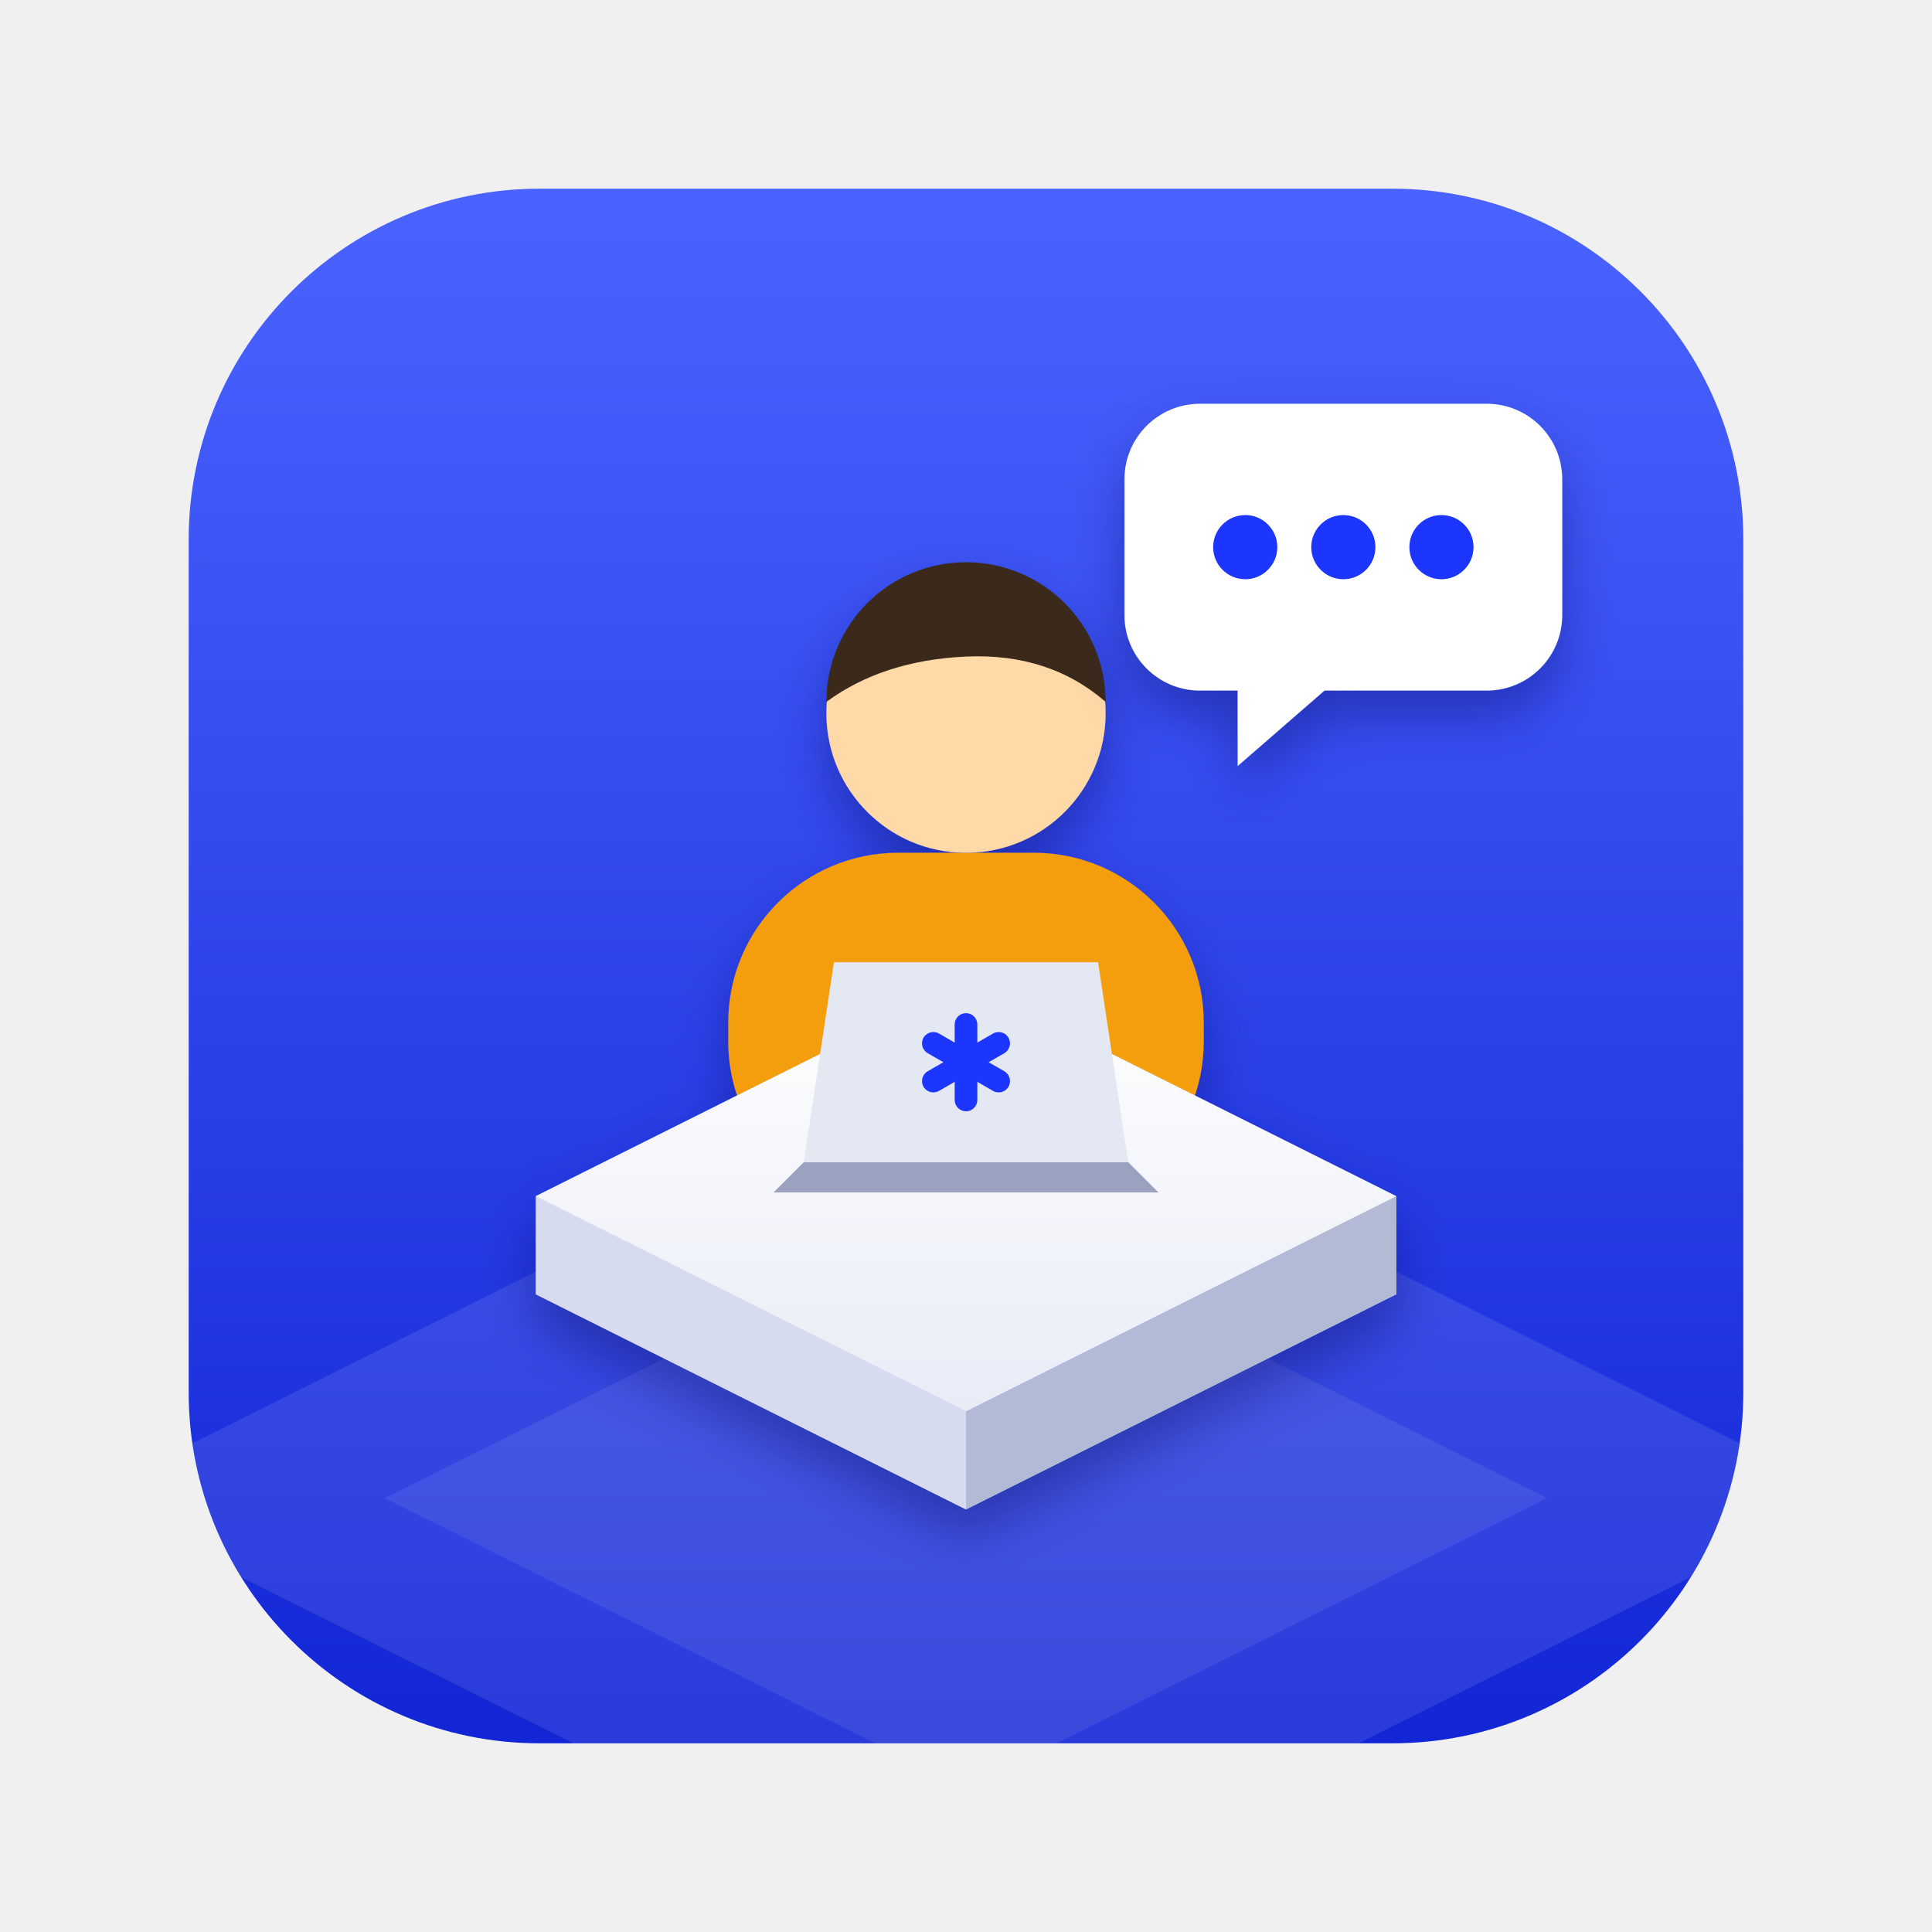
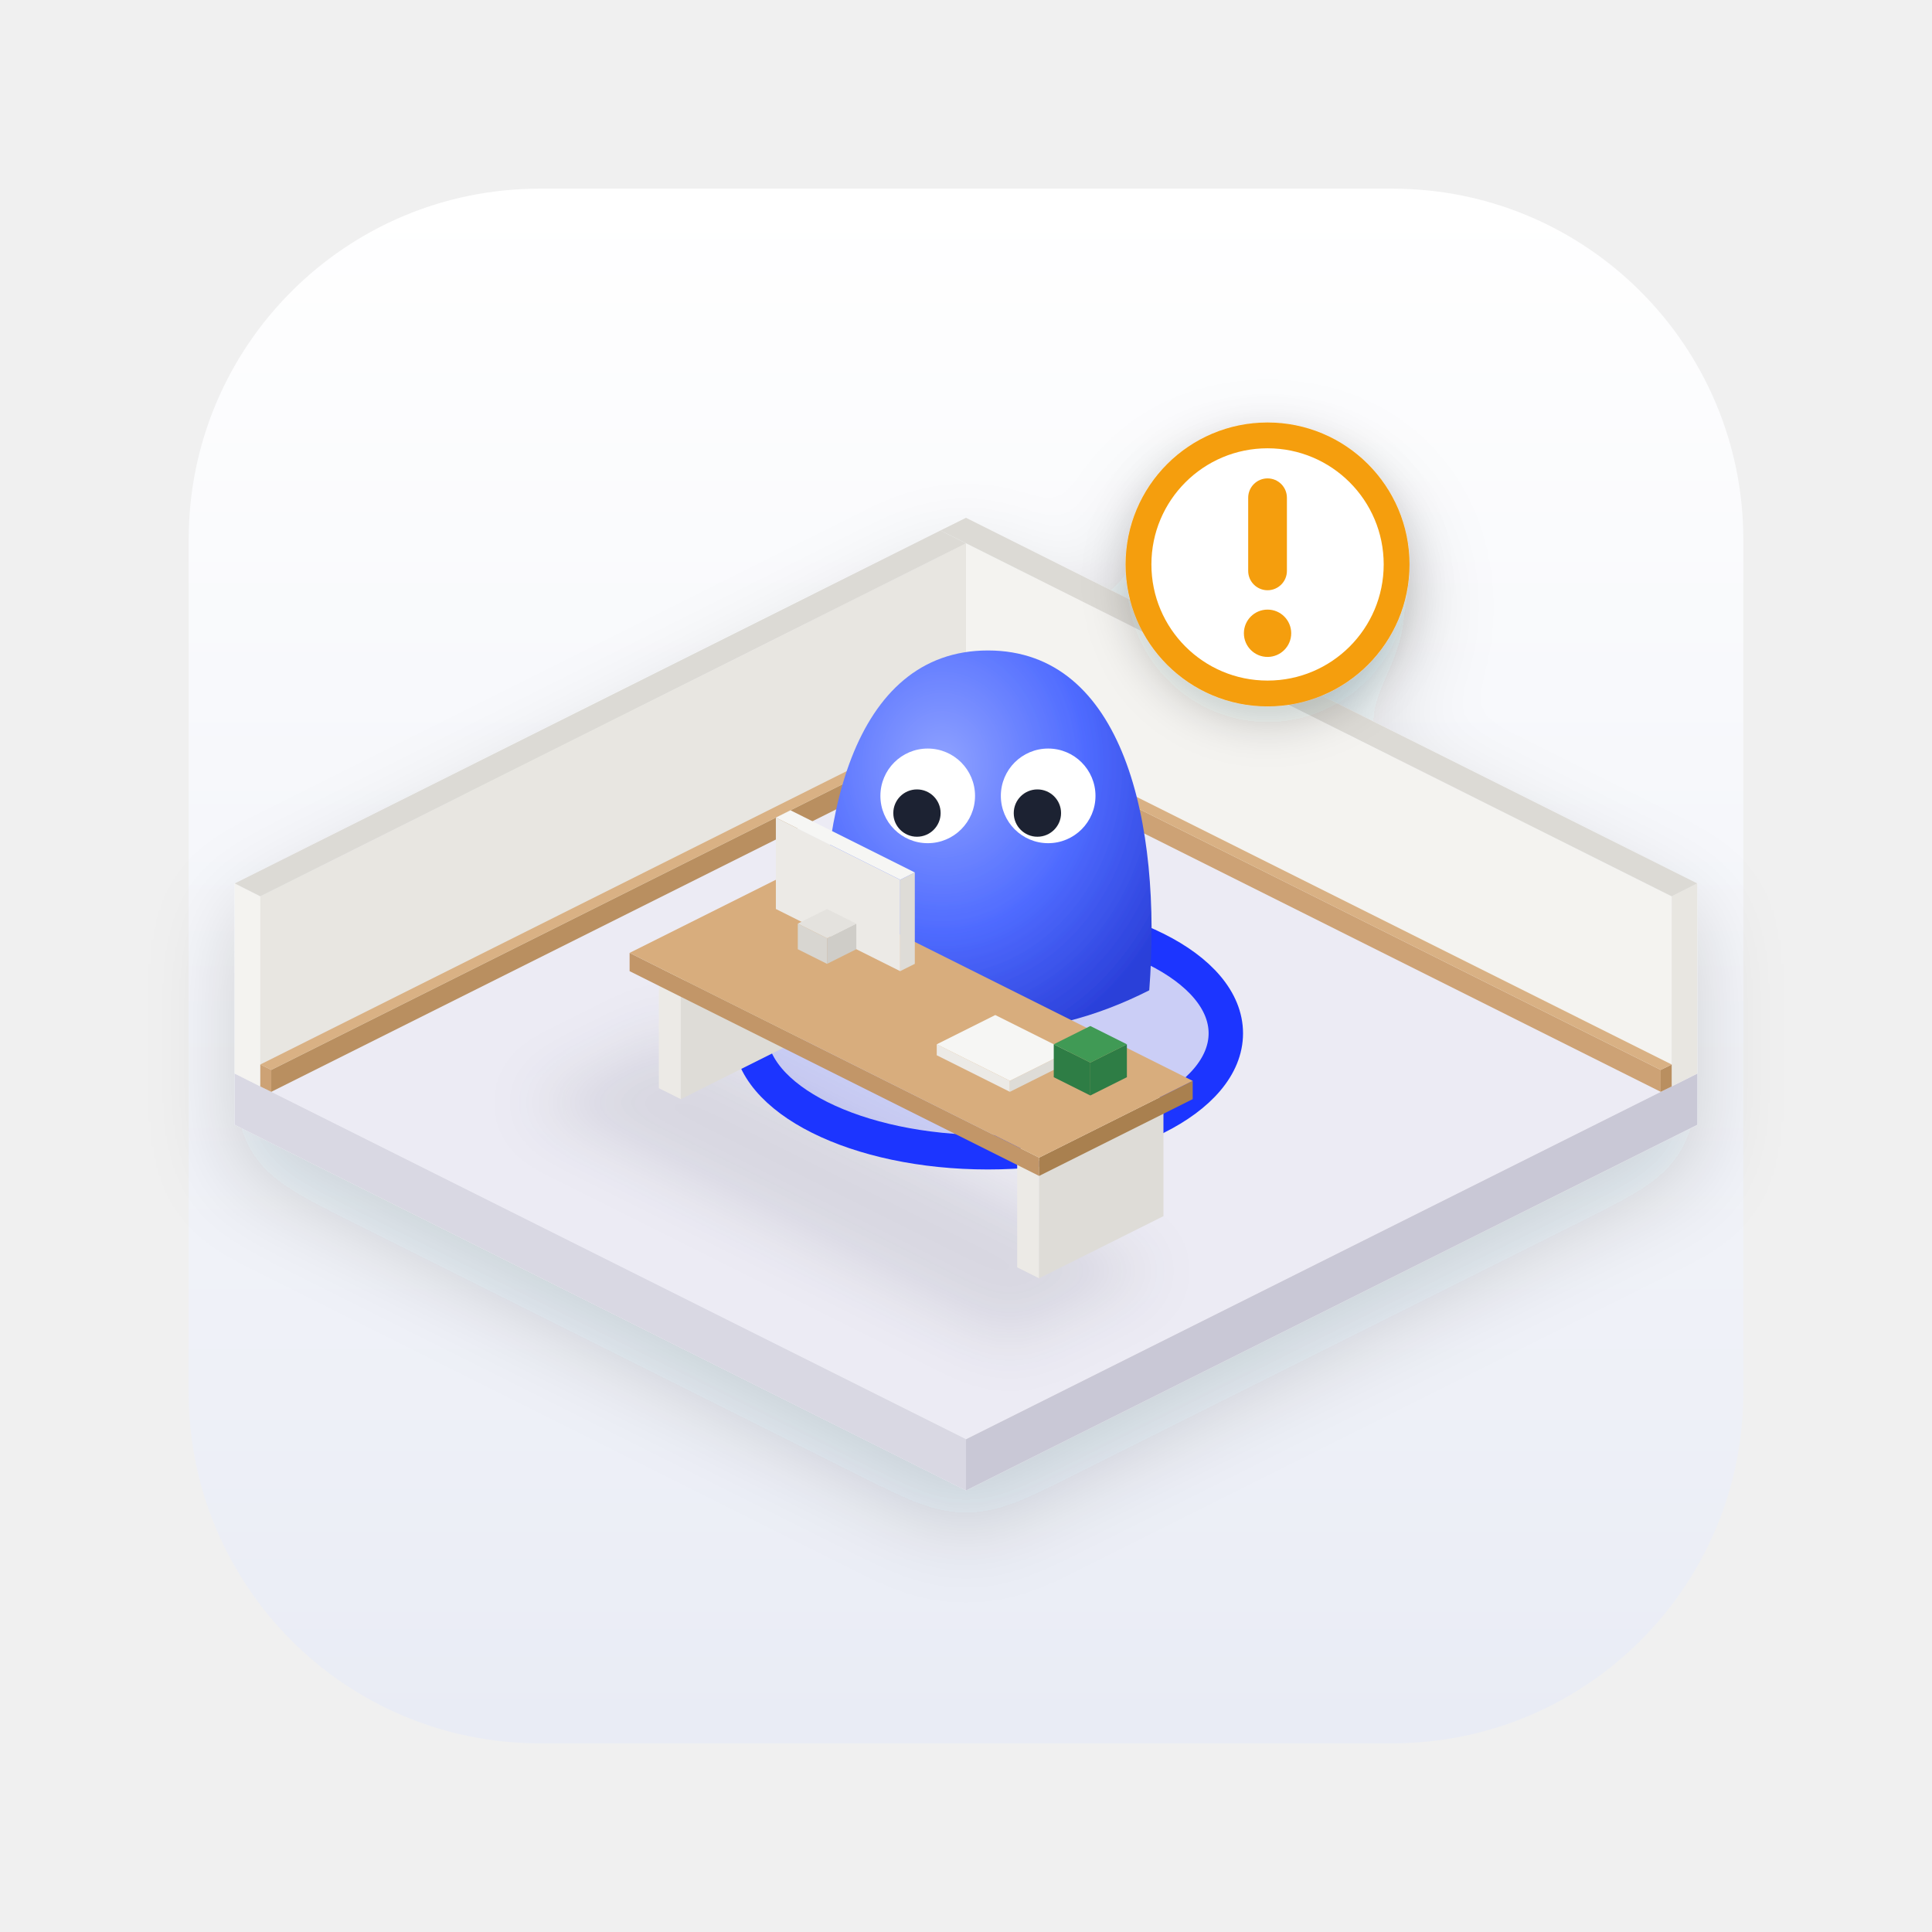
<svg xmlns="http://www.w3.org/2000/svg" viewBox="0 0 1024 1024" width="1024" height="1024">
  <defs>
    <linearGradient id="bg" x1="0" y1="0" x2="0" y2="1">
-       <stop offset="0" stop-color="#4a63ff" />
-       <stop offset="1" stop-color="#1226d6" />
+       <stop offset="0" stop-color="#ffffff" />
+       <stop offset="1" stop-color="#e9ecf5" />
    </linearGradient>
-     <linearGradient id="top" x1="0" y1="0" x2="0" y2="1">
-       <stop offset="0" stop-color="#ffffff" />
-       <stop offset="1" stop-color="#e9ecf7" />
-     </linearGradient>
-     <filter id="shadow" x="-20%" y="-20%" width="140%" height="140%">
-       <feDropShadow dx="0" dy="14" stdDeviation="14" flood-color="#000a4d" flood-opacity="0.35" />
+     <radialGradient id="blob" cx="0.36" cy="0.3" r="0.8">
+       <stop offset="0" stop-color="#8fa2ff" />
+       <stop offset="0.55" stop-color="#4f6bff" />
+       <stop offset="1" stop-color="#2a3fd9" />
+     </radialGradient>
+     <filter id="blur" x="-30%" y="-30%" width="160%" height="160%">
+       <feGaussianBlur stdDeviation="14" />
    </filter>
-     <clipPath id="squircle">
-       <rect x="100" y="100" width="824" height="824" rx="186" />
-     </clipPath>
+     <filter id="lift" x="-30%" y="-30%" width="160%" height="160%">
+       <feDropShadow dx="0" dy="8" stdDeviation="10" flood-color="#1b2130" flood-opacity="0.18" />
+     </filter>
+     <filter id="drop" x="-20%" y="-20%" width="140%" height="140%">
+       <feDropShadow dx="0" dy="18" stdDeviation="20" flood-color="#1b2130" flood-opacity="0.16" />
+     </filter>
  </defs>
  <rect x="100" y="100" width="824" height="824" rx="186" fill="url(#bg)" />
-   <g clip-path="url(#squircle)">
-     <path d="M512 560 L980 794 L512 1028 L44 794 Z" fill="#ffffff" opacity="0.10" />
-     <path d="M512 640 L820 794 L512 948 L204 794 Z" fill="#ffffff" opacity="0.08" />
-   </g>
-   <g filter="url(#shadow)">
-     <rect x="386" y="452" width="252" height="190" rx="90" fill="#f59e0b" />
-     <circle cx="512" cy="378" r="74" fill="#ffd9a8" />
-     <path d="M438 372 a74 74 0 0 1 148 0 q-30 -26 -74 -24 q-44 2 -74 24 z" fill="#3a2a1e" />
-     <path d="M512 520 L740 634 L740 686 L512 800 L284 686 L284 634 Z" fill="#c7cde3" />
-     <path d="M284 634 L512 748 L512 800 L284 686 Z" fill="#d6dbee" />
-     <path d="M512 748 L740 634 L740 686 L512 800 Z" fill="#b3bad6" />
-     <path d="M512 520 L740 634 L512 748 L284 634 Z" fill="url(#top)" />
-     <path d="M442 510 L582 510 L598 616 L426 616 Z" fill="#e4e8f2" />
-     <path d="M426 616 L598 616 L614 632 L410 632 Z" fill="#9aa2bf" />
-     <g transform="translate(512 563)" fill="#1b34ff">
-       <rect x="-6" y="-26" width="12" height="52" rx="6" />
-       <rect x="-6" y="-26" width="12" height="52" rx="6" transform="rotate(60)" />
-       <rect x="-6" y="-26" width="12" height="52" rx="6" transform="rotate(120)" />
+   <g filter="url(#drop)" transform="translate(512 512) scale(1.14) translate(-512 -560)">
+     <path d="M172.0 633.8 L512.0 803.8 L512.0 780.0 L172.0 610.0 Z" fill="#d9d8e3" />
+     <path d="M852.0 633.8 L512.0 803.8 L512.0 780.0 L852.0 610.0 Z" fill="#c9c8d6" />
+     <path d="M512.0 440.0 L852.0 610.0 L512.0 780.0 L172.0 610.0 Z" fill="#ecebf4" />
+     <path d="M500.1 445.9 L840.1 616.0 L840.1 527.6 L500.1 357.5 Z" fill="#f4f3f0" />
+     <path d="M852.0 610.0 L840.1 616.0 L840.1 527.6 L852.0 521.6 Z" fill="#e8e6e1" />
+     <path d="M512.0 351.6 L852.0 521.6 L840.1 527.6 L500.1 357.5 Z" fill="#dcdad5" />
+     <path d="M172.0 610.0 L183.9 616.0 L183.9 527.6 L172.0 521.6 Z" fill="#f4f3f0" />
+     <path d="M512.0 451.9 L183.9 616.0 L183.9 527.6 L512.0 363.5 Z" fill="#e8e6e1" />
+     <path d="M500.1 357.5 L512.0 363.5 L183.9 527.6 L172.0 521.6 Z" fill="#dcdad5" />
+     <path d="M506.9 454.4 L835.0 618.5 L835.0 608.3 L506.9 444.2 Z" fill="#cda274" />
+     <path d="M840.1 616.0 L835.0 618.5 L835.0 608.3 L840.1 605.8 Z" fill="#b98f60" />
+     <path d="M512.0 441.7 L840.1 605.8 L835.0 608.3 L506.9 444.2 Z" fill="#d9b184" />
+     <path d="M183.9 616.0 L189.0 618.5 L189.0 608.3 L183.9 605.8 Z" fill="#cda274" />
+     <path d="M512.0 457.0 L189.0 618.5 L189.0 608.3 L512.0 446.8 Z" fill="#b98f60" />
+     <path d="M506.9 444.2 L512.0 446.8 L189.0 608.3 L183.9 605.8 Z" fill="#d9b184" />
+     <path d="M376.0 589.6 L600.4 701.8 L532.4 735.8 L308.0 623.6 Z" fill="#1b2130" opacity="0.10" filter="url(#blur)" />
+     <ellipse cx="522.2" cy="591.3" rx="110.6" ry="55.3" fill="#1b34ff" fill-opacity="0.16" stroke="#1b34ff" stroke-width="16" />
+     <path d="M447.2 571.3 C441.2 493.4 459.2 413.3 522.2 413.3 C585.2 413.3 603.2 493.4 597.2 571.3 Q522.2 609.3 447.2 571.3 Z" fill="url(#blob)" />
+     <circle cx="494.2" cy="480.9" r="22" fill="#ffffff" />
+     <circle cx="489.2" cy="488.9" r="11" fill="#1f2430" />
+     <circle cx="550.2" cy="480.9" r="22" fill="#ffffff" />
+     <circle cx="545.2" cy="488.9" r="11" fill="#1f2430" />
+     <path d="M369.2 616.8 L379.4 621.9 L379.4 567.5 L369.2 562.4 Z" fill="#eceae6" />
+     <path d="M437.2 593.0 L379.4 621.9 L379.4 567.5 L437.2 538.6 Z" fill="#dedcd7" />
+     <path d="M427.0 533.5 L437.2 538.6 L379.4 567.5 L369.2 562.4 Z" fill="#f6f6f4" />
+     <path d="M535.8 700.1 L546.0 705.2 L546.0 650.8 L535.8 645.7 Z" fill="#eceae6" />
+     <path d="M603.8 676.3 L546.0 705.2 L546.0 650.8 L603.8 621.9 Z" fill="#dedcd7" />
+     <path d="M593.6 616.8 L603.8 621.9 L546.0 650.8 L535.8 645.7 Z" fill="#f6f6f4" />
+     <path d="M355.6 562.4 L546.0 657.6 L546.0 649.1 L355.6 553.9 Z" fill="#c29668" />
+     <path d="M617.4 621.9 L546.0 657.6 L546.0 649.1 L617.4 613.4 Z" fill="#a9804f" />
+     <path d="M427.0 518.2 L617.4 613.4 L546.0 649.1 L355.6 553.9 Z" fill="#d8ad7d" />
+     <path d="M423.6 533.5 L481.4 562.4 L481.4 519.9 L423.6 491.0 Z" fill="#eceae6" />
+     <path d="M488.2 559.0 L481.4 562.4 L481.4 519.9 L488.2 516.5 Z" fill="#dedcd7" />
+     <path d="M430.4 487.6 L488.2 516.5 L481.4 519.9 L423.6 491.0 Z" fill="#f6f6f4" />
+     <path d="M433.8 552.2 L447.4 559.0 L447.4 547.1 L433.8 540.3 Z" fill="#d8d6d1" />
+     <path d="M461.0 552.2 L447.4 559.0 L447.4 547.1 L461.0 540.3 Z" fill="#cfcdc8" />
+     <path d="M447.4 533.5 L461.0 540.3 L447.4 547.1 L433.8 540.3 Z" fill="#e4e2de" />
+     <path d="M498.4 601.5 L532.4 618.5 L532.4 613.4 L498.4 596.4 Z" fill="#eceae6" />
+     <path d="M559.6 604.9 L532.4 618.5 L532.4 613.4 L559.6 599.8 Z" fill="#dedcd7" />
+     <path d="M525.6 582.8 L559.6 599.8 L532.4 613.4 L498.4 596.4 Z" fill="#f6f6f4" />
+     <path d="M552.8 611.7 L569.8 620.2 L569.8 604.9 L552.8 596.4 Z" fill="#2e7d45" />
+     <path d="M586.8 611.7 L569.8 620.2 L569.8 604.9 L586.8 596.4 Z" fill="#2e7d45" />
+     <path d="M569.8 587.9 L586.8 596.4 L569.8 604.9 L552.8 596.4 Z" fill="#3f9a55" />
+     <g filter="url(#lift)">
+       <circle cx="652.2" cy="373.3" r="60" fill="#ffffff" stroke="#f59e0b" stroke-width="12" />
+       <rect x="643.2" y="333.3" width="18" height="52" rx="9" fill="#f59e0b" />
+       <circle cx="652.2" cy="405.3" r="11" fill="#f59e0b" />
    </g>
  </g>
-   <g filter="url(#shadow)">
-     <path d="M636 214 h152 a40 40 0 0 1 40 40 v72 a40 40 0 0 1 -40 40 h-86 l-46 40 v-40 h-20 a40 40 0 0 1 -40 -40 v-72 a40 40 0 0 1 40 -40 z" fill="#ffffff" />
-     <circle cx="660" cy="290" r="17" fill="#1b34ff" />
-     <circle cx="712" cy="290" r="17" fill="#1b34ff" />
-     <circle cx="764" cy="290" r="17" fill="#1b34ff" />
-   </g>
</svg>
